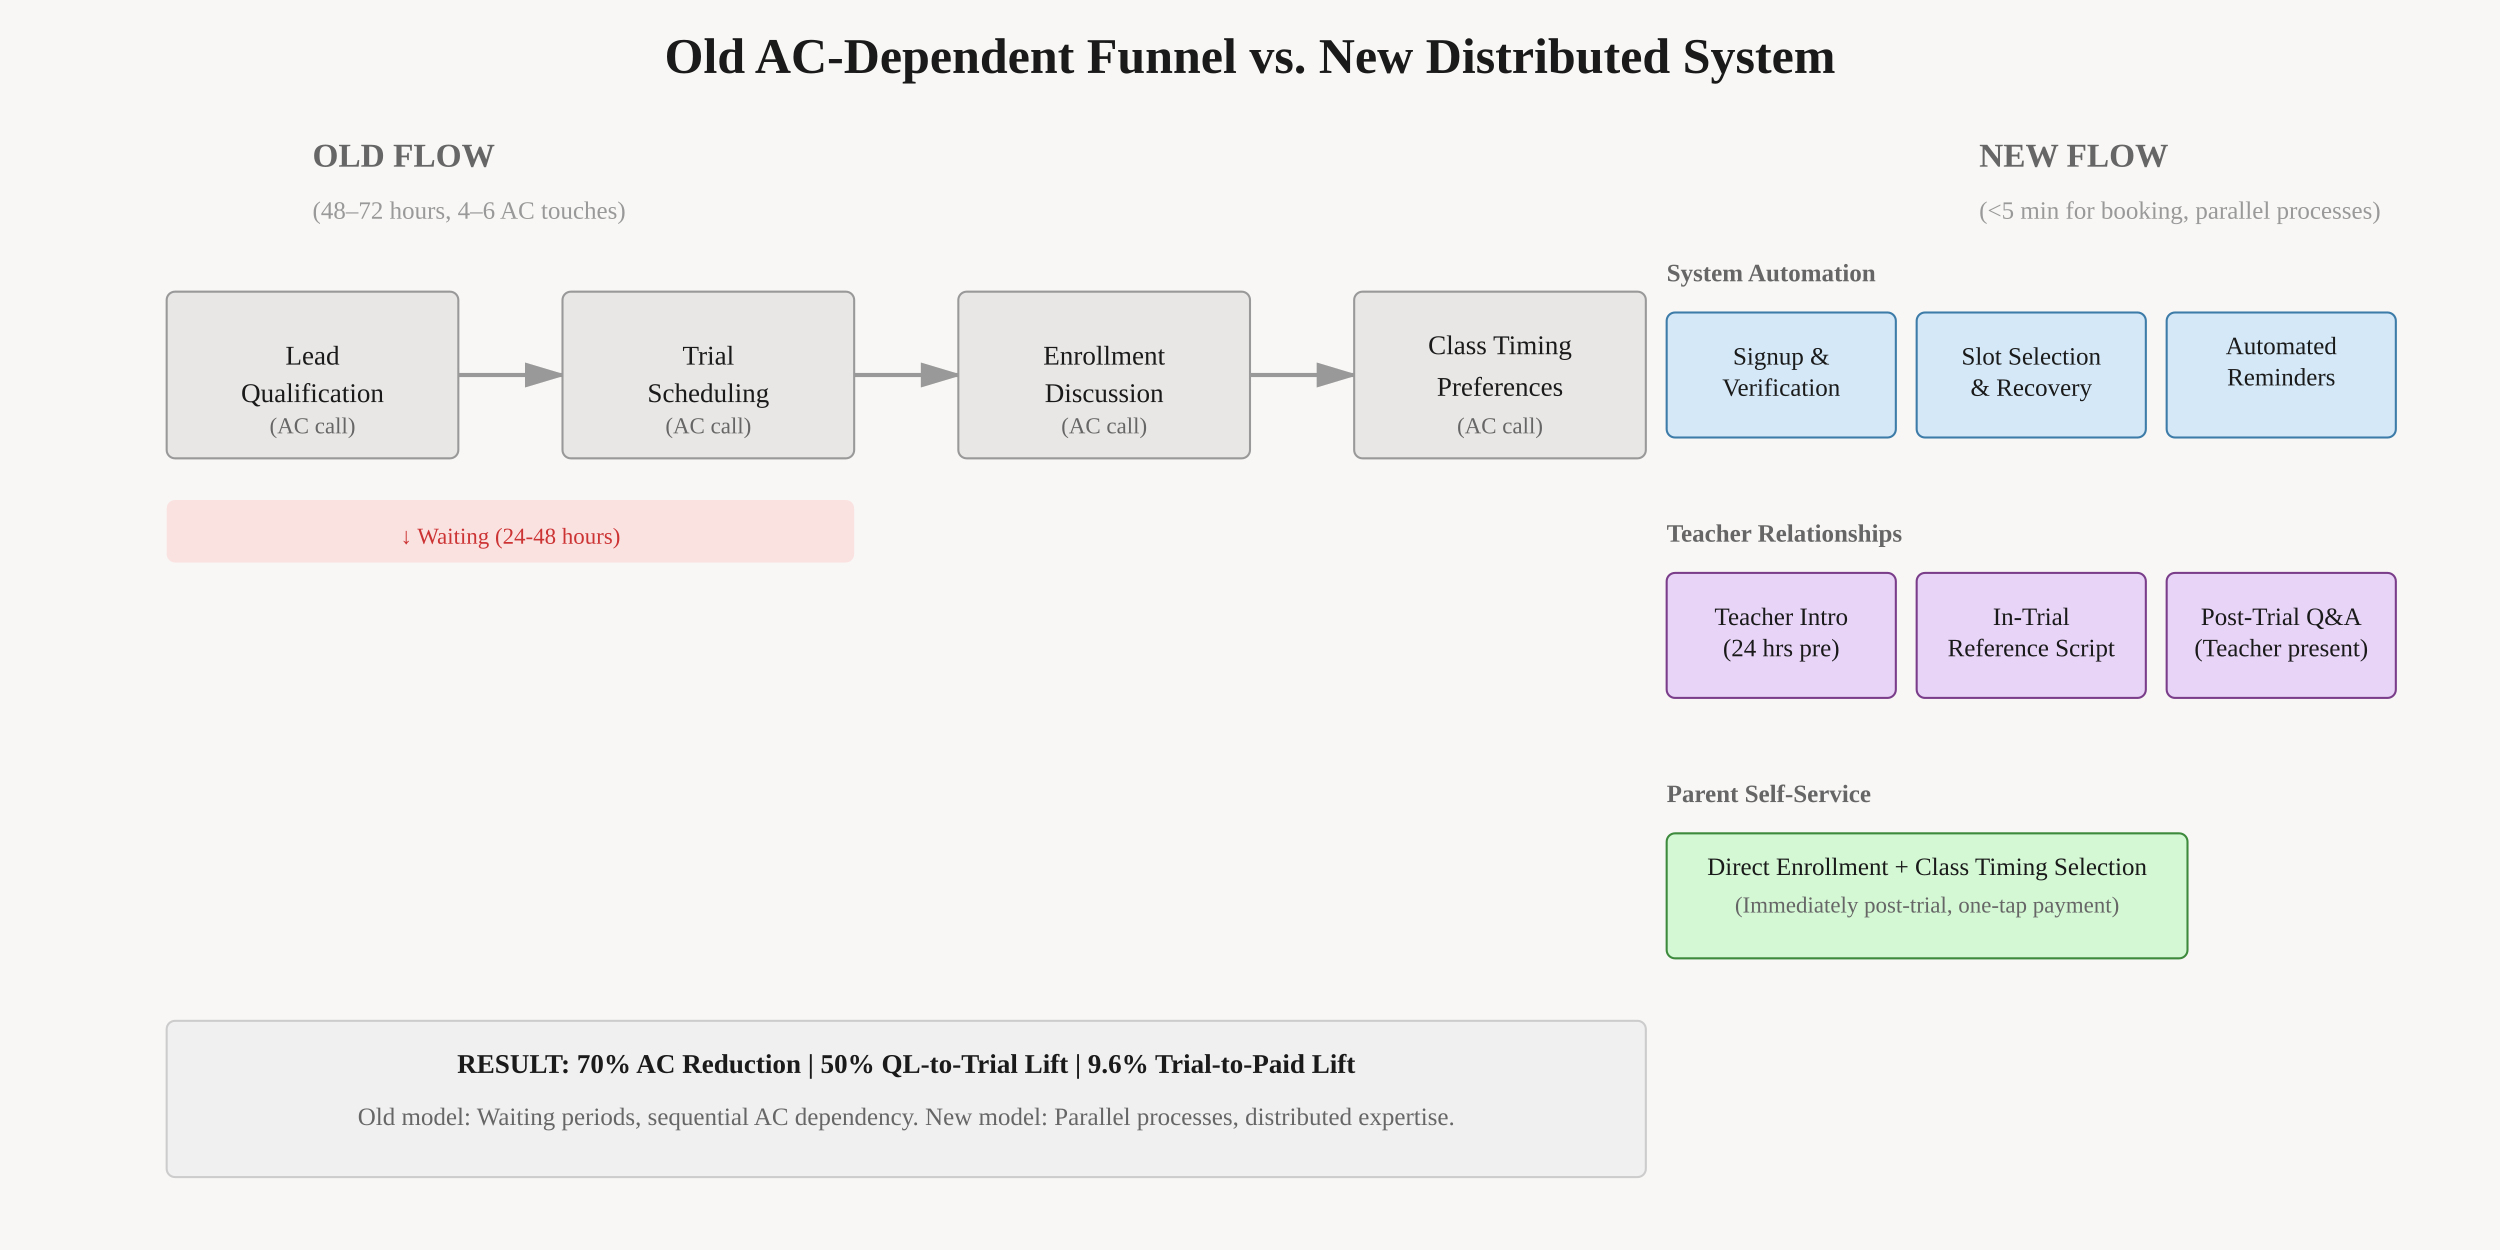
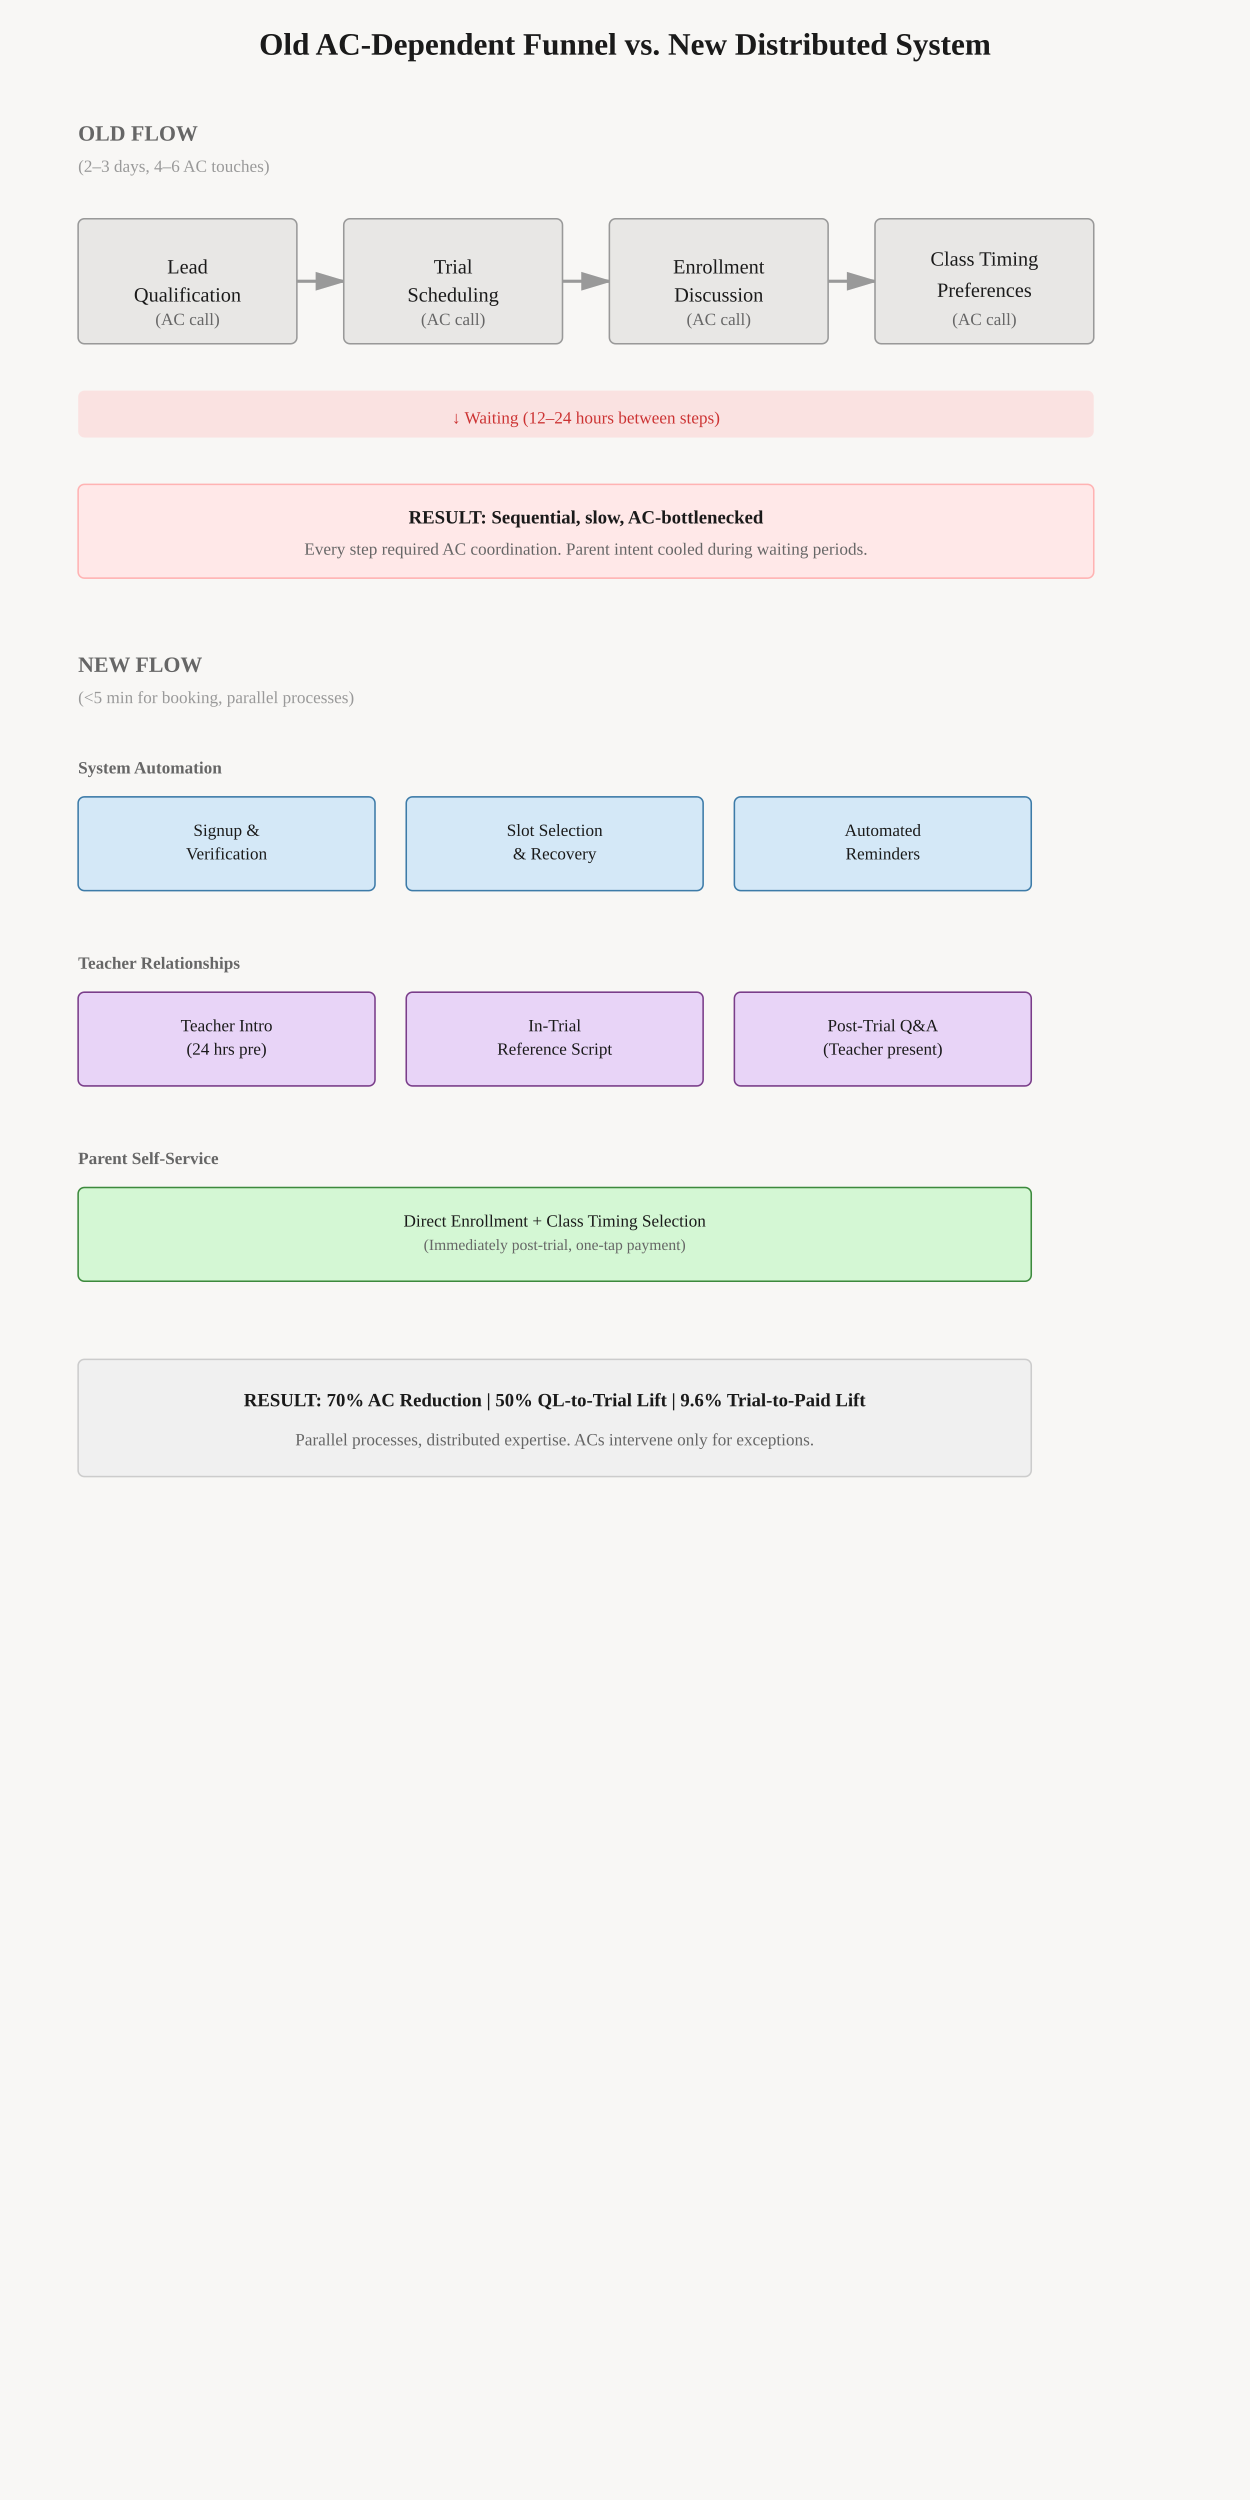
- <svg xmlns="http://www.w3.org/2000/svg" viewBox="0 0 1200 600">
-   <rect width="1200" height="600" fill="#f8f7f5" />
-   <text x="600" y="35" font-size="24" font-weight="600" text-anchor="middle" fill="#1a1a1a">
+ <svg xmlns="http://www.w3.org/2000/svg" viewBox="0 0 800 1600">
+   <rect width="800" height="1600" fill="#f8f7f5" />
+   <text x="400" y="35" font-size="20" font-weight="600" text-anchor="middle" fill="#1a1a1a">
    Old AC-Dependent Funnel vs. New Distributed System
  </text>
-   <text x="150" y="80" font-size="16" font-weight="600" fill="#666">OLD FLOW</text>
-   <text x="150" y="105" font-size="12" fill="#999">(48–72 hours, 4–6 AC touches)</text>
-   <rect x="80" y="140" width="140" height="80" fill="#e8e7e5" stroke="#999" stroke-width="1" rx="4" />
-   <text x="150" y="175" font-size="13" font-weight="500" text-anchor="middle" fill="#1a1a1a">Lead</text>
-   <text x="150" y="193" font-size="13" font-weight="500" text-anchor="middle" fill="#1a1a1a">Qualification</text>
-   <text x="150" y="208" font-size="11" fill="#666" text-anchor="middle">(AC call)</text>
-   <line x1="220" y1="180" x2="270" y2="180" stroke="#999" stroke-width="2" marker-end="url(#arrowhead)" />
-   <rect x="270" y="140" width="140" height="80" fill="#e8e7e5" stroke="#999" stroke-width="1" rx="4" />
-   <text x="340" y="175" font-size="13" font-weight="500" text-anchor="middle" fill="#1a1a1a">Trial</text>
-   <text x="340" y="193" font-size="13" font-weight="500" text-anchor="middle" fill="#1a1a1a">Scheduling</text>
-   <text x="340" y="208" font-size="11" fill="#666" text-anchor="middle">(AC call)</text>
-   <line x1="410" y1="180" x2="460" y2="180" stroke="#999" stroke-width="2" marker-end="url(#arrowhead)" />
-   <rect x="80" y="240" width="330" height="30" fill="#ffb3b3" opacity="0.3" rx="4" />
-   <text x="245" y="261" font-size="11" fill="#c33" text-anchor="middle" font-weight="500">↓ Waiting (24-48 hours)</text>
-   <rect x="460" y="140" width="140" height="80" fill="#e8e7e5" stroke="#999" stroke-width="1" rx="4" />
-   <text x="530" y="175" font-size="13" font-weight="500" text-anchor="middle" fill="#1a1a1a">Enrollment</text>
-   <text x="530" y="193" font-size="13" font-weight="500" text-anchor="middle" fill="#1a1a1a">Discussion</text>
-   <text x="530" y="208" font-size="11" fill="#666" text-anchor="middle">(AC call)</text>
-   <line x1="600" y1="180" x2="650" y2="180" stroke="#999" stroke-width="2" marker-end="url(#arrowhead)" />
-   <rect x="650" y="140" width="140" height="80" fill="#e8e7e5" stroke="#999" stroke-width="1" rx="4" />
-   <text x="720" y="170" font-size="13" font-weight="500" text-anchor="middle" fill="#1a1a1a">Class Timing</text>
-   <text x="720" y="190" font-size="13" font-weight="500" text-anchor="middle" fill="#1a1a1a">Preferences</text>
-   <text x="720" y="208" font-size="11" fill="#666" text-anchor="middle">(AC call)</text>
-   <text x="950" y="80" font-size="16" font-weight="600" fill="#666">NEW FLOW</text>
-   <text x="950" y="105" font-size="12" fill="#999">(&lt;5 min for booking, parallel processes)</text>
-   <text x="800" y="135" font-size="12" font-weight="600" fill="#666">System Automation</text>
-   <rect x="800" y="150" width="110" height="60" fill="#d4e8f7" stroke="#3d7ba8" stroke-width="1" rx="4" />
-   <text x="855" y="175" font-size="12" font-weight="500" text-anchor="middle" fill="#1a1a1a">Signup &amp;</text>
-   <text x="855" y="190" font-size="12" font-weight="500" text-anchor="middle" fill="#1a1a1a">Verification</text>
-   <rect x="920" y="150" width="110" height="60" fill="#d4e8f7" stroke="#3d7ba8" stroke-width="1" rx="4" />
-   <text x="975" y="175" font-size="12" font-weight="500" text-anchor="middle" fill="#1a1a1a">Slot Selection</text>
-   <text x="975" y="190" font-size="12" font-weight="500" text-anchor="middle" fill="#1a1a1a">&amp; Recovery</text>
-   <rect x="1040" y="150" width="110" height="60" fill="#d4e8f7" stroke="#3d7ba8" stroke-width="1" rx="4" />
-   <text x="1095" y="170" font-size="12" font-weight="500" text-anchor="middle" fill="#1a1a1a">Automated</text>
-   <text x="1095" y="185" font-size="12" font-weight="500" text-anchor="middle" fill="#1a1a1a">Reminders</text>
-   <text x="800" y="260" font-size="12" font-weight="600" fill="#666">Teacher Relationships</text>
-   <rect x="800" y="275" width="110" height="60" fill="#e8d4f7" stroke="#7a3d8a" stroke-width="1" rx="4" />
-   <text x="855" y="300" font-size="12" font-weight="500" text-anchor="middle" fill="#1a1a1a">Teacher Intro</text>
-   <text x="855" y="315" font-size="12" font-weight="500" text-anchor="middle" fill="#1a1a1a">(24 hrs pre)</text>
-   <rect x="920" y="275" width="110" height="60" fill="#e8d4f7" stroke="#7a3d8a" stroke-width="1" rx="4" />
-   <text x="975" y="300" font-size="12" font-weight="500" text-anchor="middle" fill="#1a1a1a">In-Trial</text>
-   <text x="975" y="315" font-size="12" font-weight="500" text-anchor="middle" fill="#1a1a1a">Reference Script</text>
-   <rect x="1040" y="275" width="110" height="60" fill="#e8d4f7" stroke="#7a3d8a" stroke-width="1" rx="4" />
-   <text x="1095" y="300" font-size="12" font-weight="500" text-anchor="middle" fill="#1a1a1a">Post-Trial Q&amp;A</text>
-   <text x="1095" y="315" font-size="12" font-weight="500" text-anchor="middle" fill="#1a1a1a">(Teacher present)</text>
-   <text x="800" y="385" font-size="12" font-weight="600" fill="#666">Parent Self-Service</text>
-   <rect x="800" y="400" width="250" height="60" fill="#d4f7d4" stroke="#3d8a3d" stroke-width="1" rx="4" />
-   <text x="925" y="420" font-size="12" font-weight="500" text-anchor="middle" fill="#1a1a1a">Direct Enrollment + Class Timing Selection</text>
-   <text x="925" y="438" font-size="11" fill="#666" text-anchor="middle">(Immediately post-trial, one-tap payment)</text>
+   <text x="50" y="90" font-size="14" font-weight="600" fill="#666">OLD FLOW</text>
+   <text x="50" y="110" font-size="11" fill="#999">(2–3 days, 4–6 AC touches)</text>
+   <rect x="50" y="140" width="140" height="80" fill="#e8e7e5" stroke="#999" stroke-width="1" rx="4" />
+   <text x="120" y="175" font-size="13" font-weight="500" text-anchor="middle" fill="#1a1a1a">Lead</text>
+   <text x="120" y="193" font-size="13" font-weight="500" text-anchor="middle" fill="#1a1a1a">Qualification</text>
+   <text x="120" y="208" font-size="11" fill="#666" text-anchor="middle">(AC call)</text>
+   <line x1="190" y1="180" x2="220" y2="180" stroke="#999" stroke-width="2" marker-end="url(#arrowhead)" />
+   <rect x="220" y="140" width="140" height="80" fill="#e8e7e5" stroke="#999" stroke-width="1" rx="4" />
+   <text x="290" y="175" font-size="13" font-weight="500" text-anchor="middle" fill="#1a1a1a">Trial</text>
+   <text x="290" y="193" font-size="13" font-weight="500" text-anchor="middle" fill="#1a1a1a">Scheduling</text>
+   <text x="290" y="208" font-size="11" fill="#666" text-anchor="middle">(AC call)</text>
+   <line x1="360" y1="180" x2="390" y2="180" stroke="#999" stroke-width="2" marker-end="url(#arrowhead)" />
+   <rect x="390" y="140" width="140" height="80" fill="#e8e7e5" stroke="#999" stroke-width="1" rx="4" />
+   <text x="460" y="175" font-size="13" font-weight="500" text-anchor="middle" fill="#1a1a1a">Enrollment</text>
+   <text x="460" y="193" font-size="13" font-weight="500" text-anchor="middle" fill="#1a1a1a">Discussion</text>
+   <text x="460" y="208" font-size="11" fill="#666" text-anchor="middle">(AC call)</text>
+   <line x1="530" y1="180" x2="560" y2="180" stroke="#999" stroke-width="2" marker-end="url(#arrowhead)" />
+   <rect x="560" y="140" width="140" height="80" fill="#e8e7e5" stroke="#999" stroke-width="1" rx="4" />
+   <text x="630" y="170" font-size="13" font-weight="500" text-anchor="middle" fill="#1a1a1a">Class Timing</text>
+   <text x="630" y="190" font-size="13" font-weight="500" text-anchor="middle" fill="#1a1a1a">Preferences</text>
+   <text x="630" y="208" font-size="11" fill="#666" text-anchor="middle">(AC call)</text>
+   <rect x="50" y="250" width="650" height="30" fill="#ffb3b3" opacity="0.3" rx="4" />
+   <text x="375" y="271" font-size="11" fill="#c33" text-anchor="middle" font-weight="500">↓ Waiting (12–24 hours between steps)</text>
+   <rect x="50" y="310" width="650" height="60" fill="#ffe8e8" stroke="#ffb3b3" stroke-width="1" rx="4" />
+   <text x="375" y="335" font-size="12" font-weight="600" text-anchor="middle" fill="#1a1a1a">RESULT: Sequential, slow, AC-bottlenecked</text>
+   <text x="375" y="355" font-size="11" fill="#666" text-anchor="middle">Every step required AC coordination. Parent intent cooled during waiting periods.</text>
+   <text x="50" y="430" font-size="14" font-weight="600" fill="#666">NEW FLOW</text>
+   <text x="50" y="450" font-size="11" fill="#999">(&lt;5 min for booking, parallel processes)</text>
+   <text x="50" y="495" font-size="11" font-weight="600" fill="#666">System Automation</text>
+   <rect x="50" y="510" width="190" height="60" fill="#d4e8f7" stroke="#3d7ba8" stroke-width="1" rx="4" />
+   <text x="145" y="535" font-size="11" font-weight="500" text-anchor="middle" fill="#1a1a1a">Signup &amp;</text>
+   <text x="145" y="550" font-size="11" font-weight="500" text-anchor="middle" fill="#1a1a1a">Verification</text>
+   <rect x="260" y="510" width="190" height="60" fill="#d4e8f7" stroke="#3d7ba8" stroke-width="1" rx="4" />
+   <text x="355" y="535" font-size="11" font-weight="500" text-anchor="middle" fill="#1a1a1a">Slot Selection</text>
+   <text x="355" y="550" font-size="11" font-weight="500" text-anchor="middle" fill="#1a1a1a">&amp; Recovery</text>
+   <rect x="470" y="510" width="190" height="60" fill="#d4e8f7" stroke="#3d7ba8" stroke-width="1" rx="4" />
+   <text x="565" y="535" font-size="11" font-weight="500" text-anchor="middle" fill="#1a1a1a">Automated</text>
+   <text x="565" y="550" font-size="11" font-weight="500" text-anchor="middle" fill="#1a1a1a">Reminders</text>
+   <text x="50" y="620" font-size="11" font-weight="600" fill="#666">Teacher Relationships</text>
+   <rect x="50" y="635" width="190" height="60" fill="#e8d4f7" stroke="#7a3d8a" stroke-width="1" rx="4" />
+   <text x="145" y="660" font-size="11" font-weight="500" text-anchor="middle" fill="#1a1a1a">Teacher Intro</text>
+   <text x="145" y="675" font-size="11" font-weight="500" text-anchor="middle" fill="#1a1a1a">(24 hrs pre)</text>
+   <rect x="260" y="635" width="190" height="60" fill="#e8d4f7" stroke="#7a3d8a" stroke-width="1" rx="4" />
+   <text x="355" y="660" font-size="11" font-weight="500" text-anchor="middle" fill="#1a1a1a">In-Trial</text>
+   <text x="355" y="675" font-size="11" font-weight="500" text-anchor="middle" fill="#1a1a1a">Reference Script</text>
+   <rect x="470" y="635" width="190" height="60" fill="#e8d4f7" stroke="#7a3d8a" stroke-width="1" rx="4" />
+   <text x="565" y="660" font-size="11" font-weight="500" text-anchor="middle" fill="#1a1a1a">Post-Trial Q&amp;A</text>
+   <text x="565" y="675" font-size="11" font-weight="500" text-anchor="middle" fill="#1a1a1a">(Teacher present)</text>
+   <text x="50" y="745" font-size="11" font-weight="600" fill="#666">Parent Self-Service</text>
+   <rect x="50" y="760" width="610" height="60" fill="#d4f7d4" stroke="#3d8a3d" stroke-width="1" rx="4" />
+   <text x="355" y="785" font-size="11" font-weight="500" text-anchor="middle" fill="#1a1a1a">Direct Enrollment + Class Timing Selection</text>
+   <text x="355" y="800" font-size="10" fill="#666" text-anchor="middle">(Immediately post-trial, one-tap payment)</text>
+   <rect x="50" y="870" width="610" height="75" fill="#f0f0f0" stroke="#ccc" stroke-width="1" rx="4" />
+   <text x="355" y="900" font-size="12" font-weight="600" text-anchor="middle" fill="#1a1a1a">RESULT: 70% AC Reduction | 50% QL-to-Trial Lift | 9.6% Trial-to-Paid Lift</text>
+   <text x="355" y="925" font-size="11" fill="#666" text-anchor="middle">Parallel processes, distributed expertise. ACs intervene only for exceptions.</text>
  <defs>
    <marker id="arrowhead" markerWidth="10" markerHeight="10" refX="9" refY="3" orient="auto">
      <polygon points="0 0, 10 3, 0 6" fill="#999" />
    </marker>
  </defs>
-   <rect x="80" y="490" width="710" height="75" fill="#f0f0f0" stroke="#ccc" stroke-width="1" rx="4" />
-   <text x="435" y="515" font-size="13" font-weight="600" text-anchor="middle" fill="#1a1a1a">RESULT: 70% AC Reduction | 50% QL-to-Trial Lift | 9.6% Trial-to-Paid Lift</text>
-   <text x="435" y="540" font-size="12" fill="#666" text-anchor="middle">Old model: Waiting periods, sequential AC dependency. New model: Parallel processes, distributed expertise.</text>
</svg>
